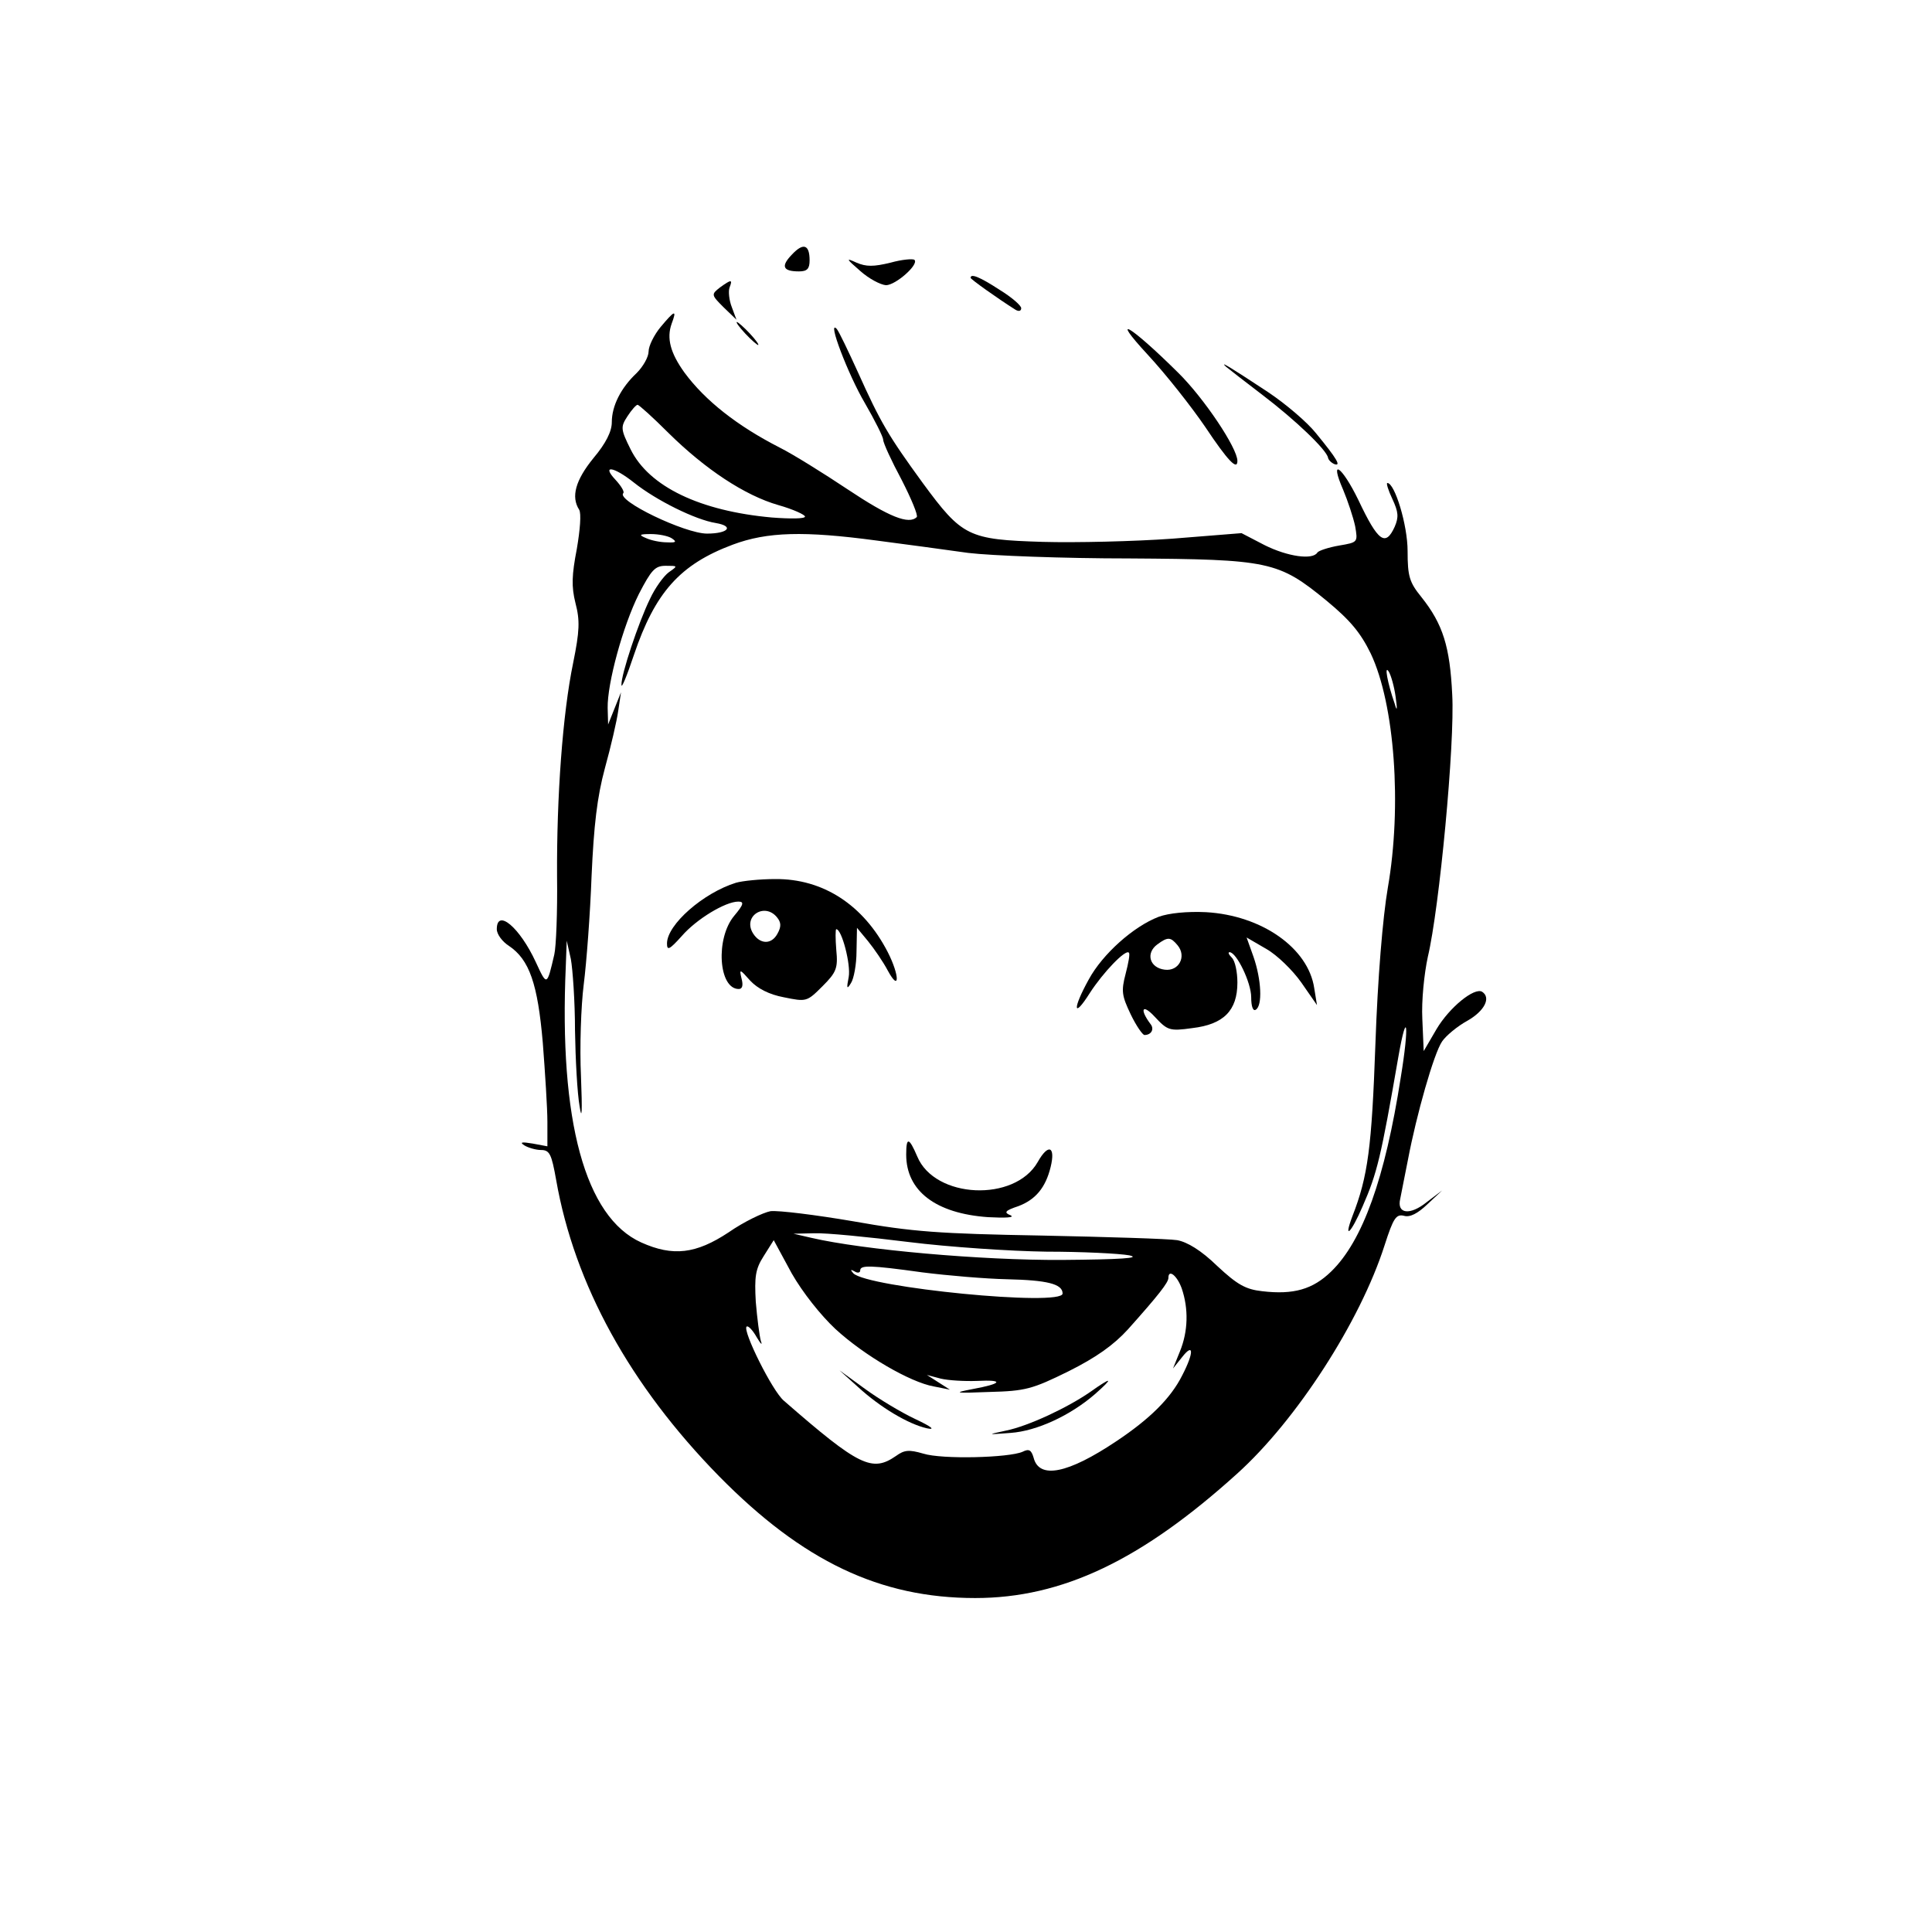
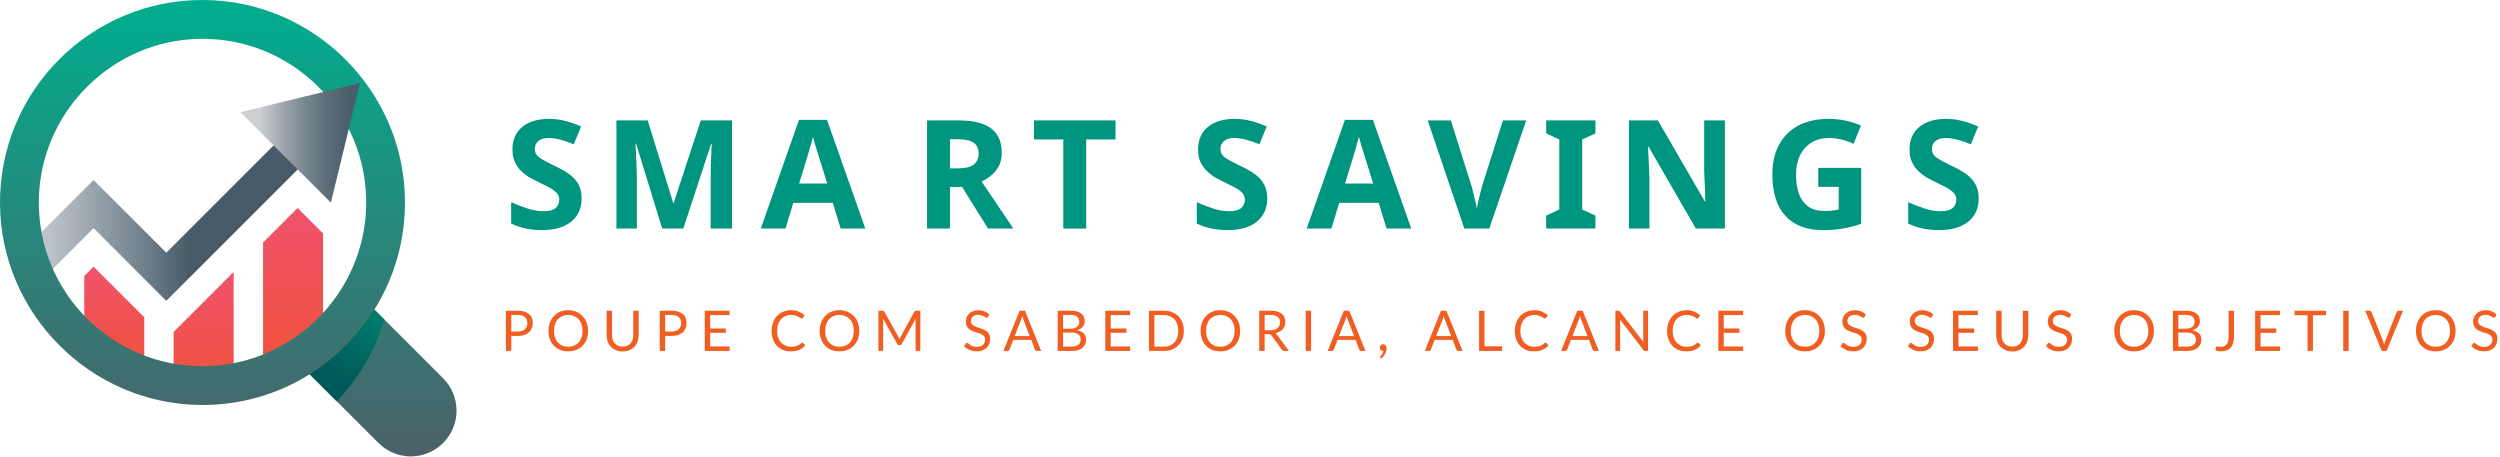
- <svg xmlns="http://www.w3.org/2000/svg" version="1.0" width="420pt" height="420pt" viewBox="0 0 420 420" preserveAspectRatio="xMidYMid meet">
-   <g transform="translate(0,420) scale(0.1,-0.1)" fill="#000000" stroke="none">
-     <path d="M1721 3646 c-24 -25 -19 -36 16 -36 18 0 23 6 23 24 0 35 -14 39 -39 12z" />
-     <path d="M1870 3611 c19 -17 44 -30 56 -31 21 0 72 45 62 55 -3 3 -27 1 -52 -6 -37 -9 -53 -9 -74 0 -24 11 -23 9 8 -18z" />
-     <path d="M2110 3596 c0 -3 59 -45 97 -69 8 -5 13 -3 13 3 0 6 -21 24 -47 40 -43 28 -63 36 -63 26z" />
-     <path d="M1565 3575 c-19 -15 -19 -16 8 -43 l28 -27 -10 27 c-6 15 -8 35 -5 43 7 18 4 18 -21 0z" />
-     <path d="M1436 3489 c-14 -17 -26 -41 -26 -53 0 -12 -12 -33 -26 -47 -34 -32 -54 -71 -54 -107 0 -20 -13 -46 -40 -78 -39 -48 -49 -84 -31 -112 5 -8 2 -44 -5 -85 -11 -57 -12 -82 -3 -118 10 -38 9 -61 -5 -130 -23 -111 -36 -292 -35 -464 1 -77 -2 -153 -6 -170 -16 -69 -16 -69 -40 -17 -35 76 -85 118 -85 72 0 -11 12 -27 26 -36 45 -30 63 -83 74 -211 5 -65 10 -142 10 -172 l0 -53 -32 6 c-24 4 -29 3 -18 -4 8 -5 25 -10 36 -10 19 0 23 -9 33 -65 40 -228 161 -447 354 -644 182 -185 350 -265 557 -265 189 0 361 82 569 270 129 116 268 331 321 497 19 59 25 68 42 64 13 -4 30 5 51 25 l32 30 -33 -25 c-37 -30 -66 -26 -58 7 2 11 10 50 17 86 18 95 56 230 74 256 8 12 33 33 55 45 37 21 52 50 32 63 -17 10 -71 -34 -99 -81 l-28 -48 -3 70 c-2 39 4 98 12 135 25 105 59 464 53 570 -5 104 -20 153 -67 212 -26 32 -30 45 -30 100 0 57 -28 148 -44 148 -3 0 2 -16 11 -35 13 -28 14 -39 5 -60 -20 -44 -36 -33 -79 58 -36 74 -64 93 -33 22 10 -24 22 -60 26 -79 6 -35 6 -35 -35 -42 -23 -4 -44 -11 -47 -15 -10 -17 -65 -9 -115 16 l-50 26 -150 -12 c-83 -6 -210 -9 -282 -7 -162 5 -175 11 -261 128 -75 103 -92 132 -141 241 -21 46 -41 88 -46 94 -22 23 25 -100 61 -161 22 -38 40 -74 40 -80 0 -7 18 -46 40 -87 21 -41 36 -77 33 -81 -17 -17 -60 0 -150 60 -54 36 -120 77 -148 91 -92 47 -162 102 -207 163 -31 43 -39 75 -28 106 12 32 7 30 -24 -7z m17 -230 c80 -79 166 -136 239 -157 32 -9 58 -21 58 -25 0 -5 -33 -5 -72 -2 -156 14 -267 67 -307 148 -22 44 -22 49 -7 72 9 14 19 25 22 25 3 0 33 -27 67 -61z m-75 -108 c49 -39 134 -81 178 -88 41 -7 27 -23 -19 -23 -48 0 -198 72 -182 88 3 3 -5 16 -17 29 -31 33 -4 29 40 -6z m82 -121 c12 -8 10 -10 -10 -9 -14 0 -34 4 -45 9 -17 7 -16 9 10 9 17 0 37 -4 45 -9z m445 -5 c61 -8 151 -20 200 -27 50 -6 207 -12 350 -12 305 -2 324 -6 429 -92 52 -43 74 -70 96 -115 52 -110 68 -331 37 -509 -11 -64 -22 -196 -27 -340 -8 -224 -16 -287 -50 -374 -20 -53 -3 -37 22 21 32 73 40 107 78 326 19 108 24 69 5 -46 -34 -219 -83 -355 -151 -421 -40 -39 -82 -51 -150 -43 -36 4 -54 14 -98 55 -35 34 -65 52 -87 56 -19 3 -151 7 -294 10 -223 4 -281 8 -410 31 -82 14 -163 24 -180 22 -16 -3 -58 -23 -91 -46 -71 -47 -121 -53 -190 -22 -122 55 -179 264 -164 601 l2 55 9 -40 c4 -22 9 -92 9 -155 1 -63 5 -137 10 -165 5 -33 6 -12 3 65 -3 63 0 153 6 200 6 47 14 153 17 235 5 111 12 172 29 235 13 47 26 103 29 125 l6 40 -14 -35 -14 -35 -1 36 c-1 53 33 178 68 248 27 52 35 61 58 61 27 0 27 0 7 -14 -11 -8 -30 -34 -41 -58 -25 -51 -63 -165 -62 -187 0 -9 12 20 27 65 46 136 100 197 215 240 75 28 155 30 312 9z m1129 -340 c4 -28 3 -33 -2 -15 -16 46 -23 86 -13 70 5 -8 12 -33 15 -55z m-1059 -1185 c88 -11 223 -20 300 -21 77 0 158 -4 180 -8 27 -6 -19 -9 -146 -10 -176 -1 -433 22 -545 48 l-39 9 45 1 c25 1 117 -8 205 -19z m-159 -189 c63 -58 163 -116 214 -125 l35 -7 -25 16 -25 16 30 -8 c17 -4 52 -6 79 -5 60 3 55 -6 -11 -18 -42 -8 -37 -9 38 -6 78 2 93 6 172 45 60 30 98 57 129 91 67 75 88 102 88 112 0 20 19 5 29 -23 15 -44 14 -93 -4 -137 l-15 -37 20 25 c25 32 26 10 0 -40 -25 -50 -71 -95 -143 -143 -106 -71 -168 -83 -180 -36 -5 17 -10 20 -24 13 -29 -13 -175 -17 -216 -4 -31 9 -41 8 -59 -5 -52 -36 -80 -23 -244 120 -25 21 -90 152 -81 161 3 3 13 -7 22 -23 9 -15 13 -19 9 -8 -3 11 -8 49 -11 85 -3 54 -1 71 17 99 l22 35 39 -72 c24 -42 63 -91 95 -121z m189 123 c55 -7 138 -14 185 -15 86 -2 120 -10 120 -31 0 -29 -425 13 -455 44 -7 8 -6 9 3 4 6 -4 12 -3 12 2 0 12 20 12 135 -4z" />
-     <path d="M1600 2281 c-71 -22 -150 -91 -150 -132 0 -16 5 -14 32 16 32 37 95 75 123 75 13 0 12 -6 -9 -31 -41 -49 -34 -159 10 -159 8 0 10 8 6 23 -5 21 -4 21 19 -5 16 -17 41 -30 73 -36 49 -10 50 -10 84 24 30 30 34 39 30 79 -2 25 -2 45 0 45 12 0 32 -77 27 -104 -5 -25 -4 -28 5 -13 6 9 12 40 12 69 l1 51 24 -29 c13 -16 33 -45 43 -64 26 -48 26 -11 0 40 -53 103 -141 160 -245 159 -33 0 -71 -4 -85 -8z m89 -75 c9 -11 10 -20 1 -36 -13 -24 -38 -23 -53 1 -23 37 25 68 52 35z" />
-     <path d="M2519 2207 c-55 -21 -122 -81 -152 -136 -36 -65 -34 -87 2 -30 29 45 78 96 85 88 3 -2 -1 -23 -7 -46 -10 -38 -8 -48 11 -88 12 -25 26 -45 30 -45 15 0 22 13 13 24 -24 32 -18 45 9 16 28 -30 32 -32 82 -25 68 8 98 38 98 99 0 23 -5 47 -12 54 -7 7 -9 12 -5 12 15 0 47 -66 47 -98 0 -20 4 -31 10 -27 15 9 12 66 -5 115 l-15 42 43 -25 c23 -13 57 -46 76 -73 l34 -49 -6 37 c-13 87 -114 158 -235 165 -41 2 -81 -2 -103 -10z m41 -62 c20 -24 3 -57 -28 -53 -33 4 -42 36 -16 55 23 17 29 16 44 -2z" />
-     <path d="M1970 1690 c0 -79 64 -128 178 -136 37 -2 59 -1 49 4 -15 6 -13 10 17 20 37 14 59 40 70 85 11 45 -5 52 -28 11 -50 -88 -224 -80 -262 12 -18 42 -24 43 -24 4z" />
-     <path d="M1865 1185 c49 -45 110 -81 150 -90 19 -4 11 3 -25 20 -30 14 -80 44 -110 66 l-55 40 40 -36z" />
-     <path d="M2370 1174 c-49 -34 -134 -74 -183 -84 -42 -9 -42 -9 10 -5 57 4 130 38 183 84 42 37 38 39 -10 5z" />
-     <path d="M1620 3475 c13 -14 26 -25 28 -25 3 0 -5 11 -18 25 -13 14 -26 25 -28 25 -3 0 5 -11 18 -25z" />
-     <path d="M2495 3429 c39 -42 95 -113 125 -157 50 -75 70 -95 70 -74 0 28 -73 137 -129 192 -103 102 -151 131 -66 39z" />
-     <path d="M2665 3403 c6 -5 42 -33 80 -62 71 -54 139 -119 142 -136 1 -5 7 -11 14 -14 15 -5 6 11 -40 67 -19 24 -66 64 -105 90 -85 56 -105 68 -91 55z" />
+ <svg xmlns="http://www.w3.org/2000/svg" xmlns:xlink="http://www.w3.org/1999/xlink" id="Layer_1" data-name="Layer 1" viewBox="0 0 303.74 55.45">
+   <defs>
+     <style>
+       .cls-1 {
+         letter-spacing: .1em;
+       }
+ 
+       .cls-2 {
+         letter-spacing: .1em;
+       }
+ 
+       .cls-3 {
+         fill: url(#linear-gradient);
+       }
+ 
+       .cls-3, .cls-4, .cls-5, .cls-6, .cls-7, .cls-8, .cls-9 {
+         stroke-width: 0px;
+       }
+ 
+       .cls-10 {
+         letter-spacing: .18em;
+       }
+ 
+       .cls-11 {
+         letter-spacing: .17em;
+       }
+ 
+       .cls-12 {
+         letter-spacing: .08em;
+       }
+ 
+       .cls-13 {
+         letter-spacing: .08em;
+       }
+ 
+       .cls-14 {
+         letter-spacing: .2em;
+       }
+ 
+       .cls-15 {
+         letter-spacing: .2em;
+       }
+ 
+       .cls-16 {
+         letter-spacing: .2em;
+       }
+ 
+       .cls-17 {
+         letter-spacing: .06em;
+       }
+ 
+       .cls-18 {
+         letter-spacing: .02em;
+       }
+ 
+       .cls-19 {
+         fill: #f15e22;
+         font-family: Lato-Regular, Lato;
+         font-size: 6.83px;
+       }
+ 
+       .cls-20 {
+         fill: #00957f;
+         font-family: LeagueSpartan-Bold, 'League Spartan';
+         font-size: 18.4px;
+         font-weight: 700;
+       }
+ 
+       .cls-4 {
+         fill: url(#linear-gradient-4);
+       }
+ 
+       .cls-5 {
+         fill: url(#linear-gradient-2);
+       }
+ 
+       .cls-6 {
+         fill: url(#linear-gradient-3);
+       }
+ 
+       .cls-7 {
+         fill: url(#linear-gradient-7);
+       }
+ 
+       .cls-8 {
+         fill: url(#linear-gradient-5);
+       }
+ 
+       .cls-9 {
+         fill: url(#linear-gradient-6);
+       }
+ 
+       .cls-21 {
+         letter-spacing: .19em;
+       }
+ 
+       .cls-22 {
+         letter-spacing: .19em;
+       }
+ 
+       .cls-23 {
+         letter-spacing: .19em;
+       }
+     </style>
+     <linearGradient id="linear-gradient" x1="13.88" y1="47.91" x2="13.88" y2="33.35" gradientUnits="userSpaceOnUse">
+       <stop offset="0" stop-color="#f0522b" />
+       <stop offset="1" stop-color="#f05269" />
+     </linearGradient>
+     <linearGradient id="linear-gradient-2" x1="24.75" y1="51.52" x2="24.75" y2="34.17" xlink:href="#linear-gradient" />
+     <linearGradient id="linear-gradient-3" x1="35.61" y1="50.69" x2="35.61" y2="26.83" xlink:href="#linear-gradient" />
+     <linearGradient id="linear-gradient-4" x1="-8.54" y1="26.12" x2="27.37" y2="26.12" gradientUnits="userSpaceOnUse">
+       <stop offset="0" stop-color="#fff" />
+       <stop offset=".1" stop-color="#f5f6f7" />
+       <stop offset=".26" stop-color="#dadee1" />
+       <stop offset=".46" stop-color="#afb8be" />
+       <stop offset=".71" stop-color="#74838e" />
+       <stop offset=".88" stop-color="#475b69" />
+     </linearGradient>
+     <linearGradient id="linear-gradient-5" x1="27.73" y1="0" x2="27.73" y2="55.45" gradientUnits="userSpaceOnUse">
+       <stop offset="0" stop-color="#00ae8e" />
+       <stop offset="1" stop-color="#4c6168" />
+       <stop offset="1" stop-color="#2e383f" />
+     </linearGradient>
+     <linearGradient id="linear-gradient-6" x1="43.73" y1="17.36" x2="29.2" y2="17.36" gradientUnits="userSpaceOnUse">
+       <stop offset="0" stop-color="#475b69" />
+       <stop offset=".12" stop-color="#4c5f6d" />
+       <stop offset=".27" stop-color="#5c6d79" />
+       <stop offset=".44" stop-color="#76848d" />
+       <stop offset=".63" stop-color="#9ba3aa" />
+       <stop offset=".82" stop-color="#cacbce" />
+       <stop offset=".83" stop-color="#cecfd1" />
+     </linearGradient>
+     <linearGradient id="linear-gradient-7" x1="47.16" y1="33.3" x2="40.55" y2="45.69" gradientUnits="userSpaceOnUse">
+       <stop offset="0" stop-color="#008f77" />
+       <stop offset="1" stop-color="#005958" />
+     </linearGradient>
+   </defs>
+   <g>
+     <polygon class="cls-3" points="11.37 32.4 10.24 33.53 10.24 43.89 17.53 43.89 17.53 38.55 11.37 32.4" />
+     <polygon class="cls-5" points="21.1 40.33 21.1 46.73 28.39 46.73 28.39 33.04 21.1 40.33" />
+     <polygon class="cls-6" points="36.16 25.27 31.96 29.47 31.96 44.1 39.25 44.1 39.25 28.36 36.16 25.27" />
+     <polygon class="cls-4" points="5.15 33.94 2.23 31.01 11.37 21.87 20.2 30.7 35.22 15.69 38.14 18.61 20.2 36.55 11.37 27.72 5.15 33.94" />
+     <path class="cls-8" d="M45.49,37.61c2.41-3.87,3.78-8.45,3.71-13.35C49.02,10.95,38.13.12,24.82,0,11.06-.12-.12,11.06,0,24.82c.12,13.31,10.96,24.2,24.27,24.38,4.91.07,9.5-1.31,13.36-3.73l8.35,8.35c2.17,2.17,5.69,2.17,7.86,0h0c2.17-2.17,2.17-5.69,0-7.86l-8.35-8.35ZM24.98,44.49c-11.28.21-20.47-8.98-20.26-20.26.2-10.63,8.87-19.31,19.51-19.51,11.28-.21,20.47,8.98,20.26,20.26-.2,10.63-8.87,19.31-19.51,19.51Z" />
+     <polygon class="cls-9" points="29.2 13.63 40.2 24.62 43.73 10.09 29.2 13.63" />
+     <path class="cls-7" d="M45.45,37.66c-1.98,3.13-4.64,5.8-7.77,7.78-.02.01-.03.03-.05.04,1.09,1.09,2.19,2.19,3.28,3.28,2.65-2.77,4.67-6.16,5.8-9.92l-1.22-1.22s-.03.03-.04.05Z" />
+   </g>
+   <g>
+     <text class="cls-20" transform="translate(61.26 27.77)">
+       <tspan class="cls-1" x="0" y="0">SMA</tspan>
+       <tspan class="cls-17" x="49.72" y="0">R</tspan>
+       <tspan class="cls-2" x="63.99" y="0">T</tspan>
+       <tspan class="cls-13" x="76.8" y="0"> </tspan>
+       <tspan class="cls-1" x="83.3" y="0">S</tspan>
+       <tspan class="cls-18" x="97.5" y="0">A</tspan>
+       <tspan class="cls-1" x="112.2" y="0">VIN</tspan>
+       <tspan class="cls-12" x="153.01" y="0">G</tspan>
+       <tspan class="cls-1" x="169.74" y="0">S</tspan>
+     </text>
+     <text class="cls-19" transform="translate(60.84 42.64)">
+       <tspan class="cls-16" x="0" y="0">POUPE </tspan>
+       <tspan class="cls-22" x="32.58" y="0">C</tspan>
+       <tspan class="cls-14" x="38.42" y="0">OM </tspan>
+       <tspan class="cls-21" x="56.07" y="0">S</tspan>
+       <tspan class="cls-15" x="61.05" y="0">ABEDORIA,</tspan>
+       <tspan class="cls-11" x="109.36" y="0"> </tspan>
+       <tspan class="cls-14" x="112.25" y="0">A</tspan>
+       <tspan class="cls-11" x="118.24" y="0">L</tspan>
+       <tspan class="cls-14" x="122.88" y="0">CANCE OS SEUS O</tspan>
+       <tspan class="cls-23" x="202.54" y="0">B</tspan>
+       <tspan class="cls-14" x="208.27" y="0">JETI</tspan>
+       <tspan class="cls-10" x="226.51" y="0">V</tspan>
+       <tspan class="cls-14" x="232.36" y="0">OS</tspan>
+     </text>
  </g>
</svg>
